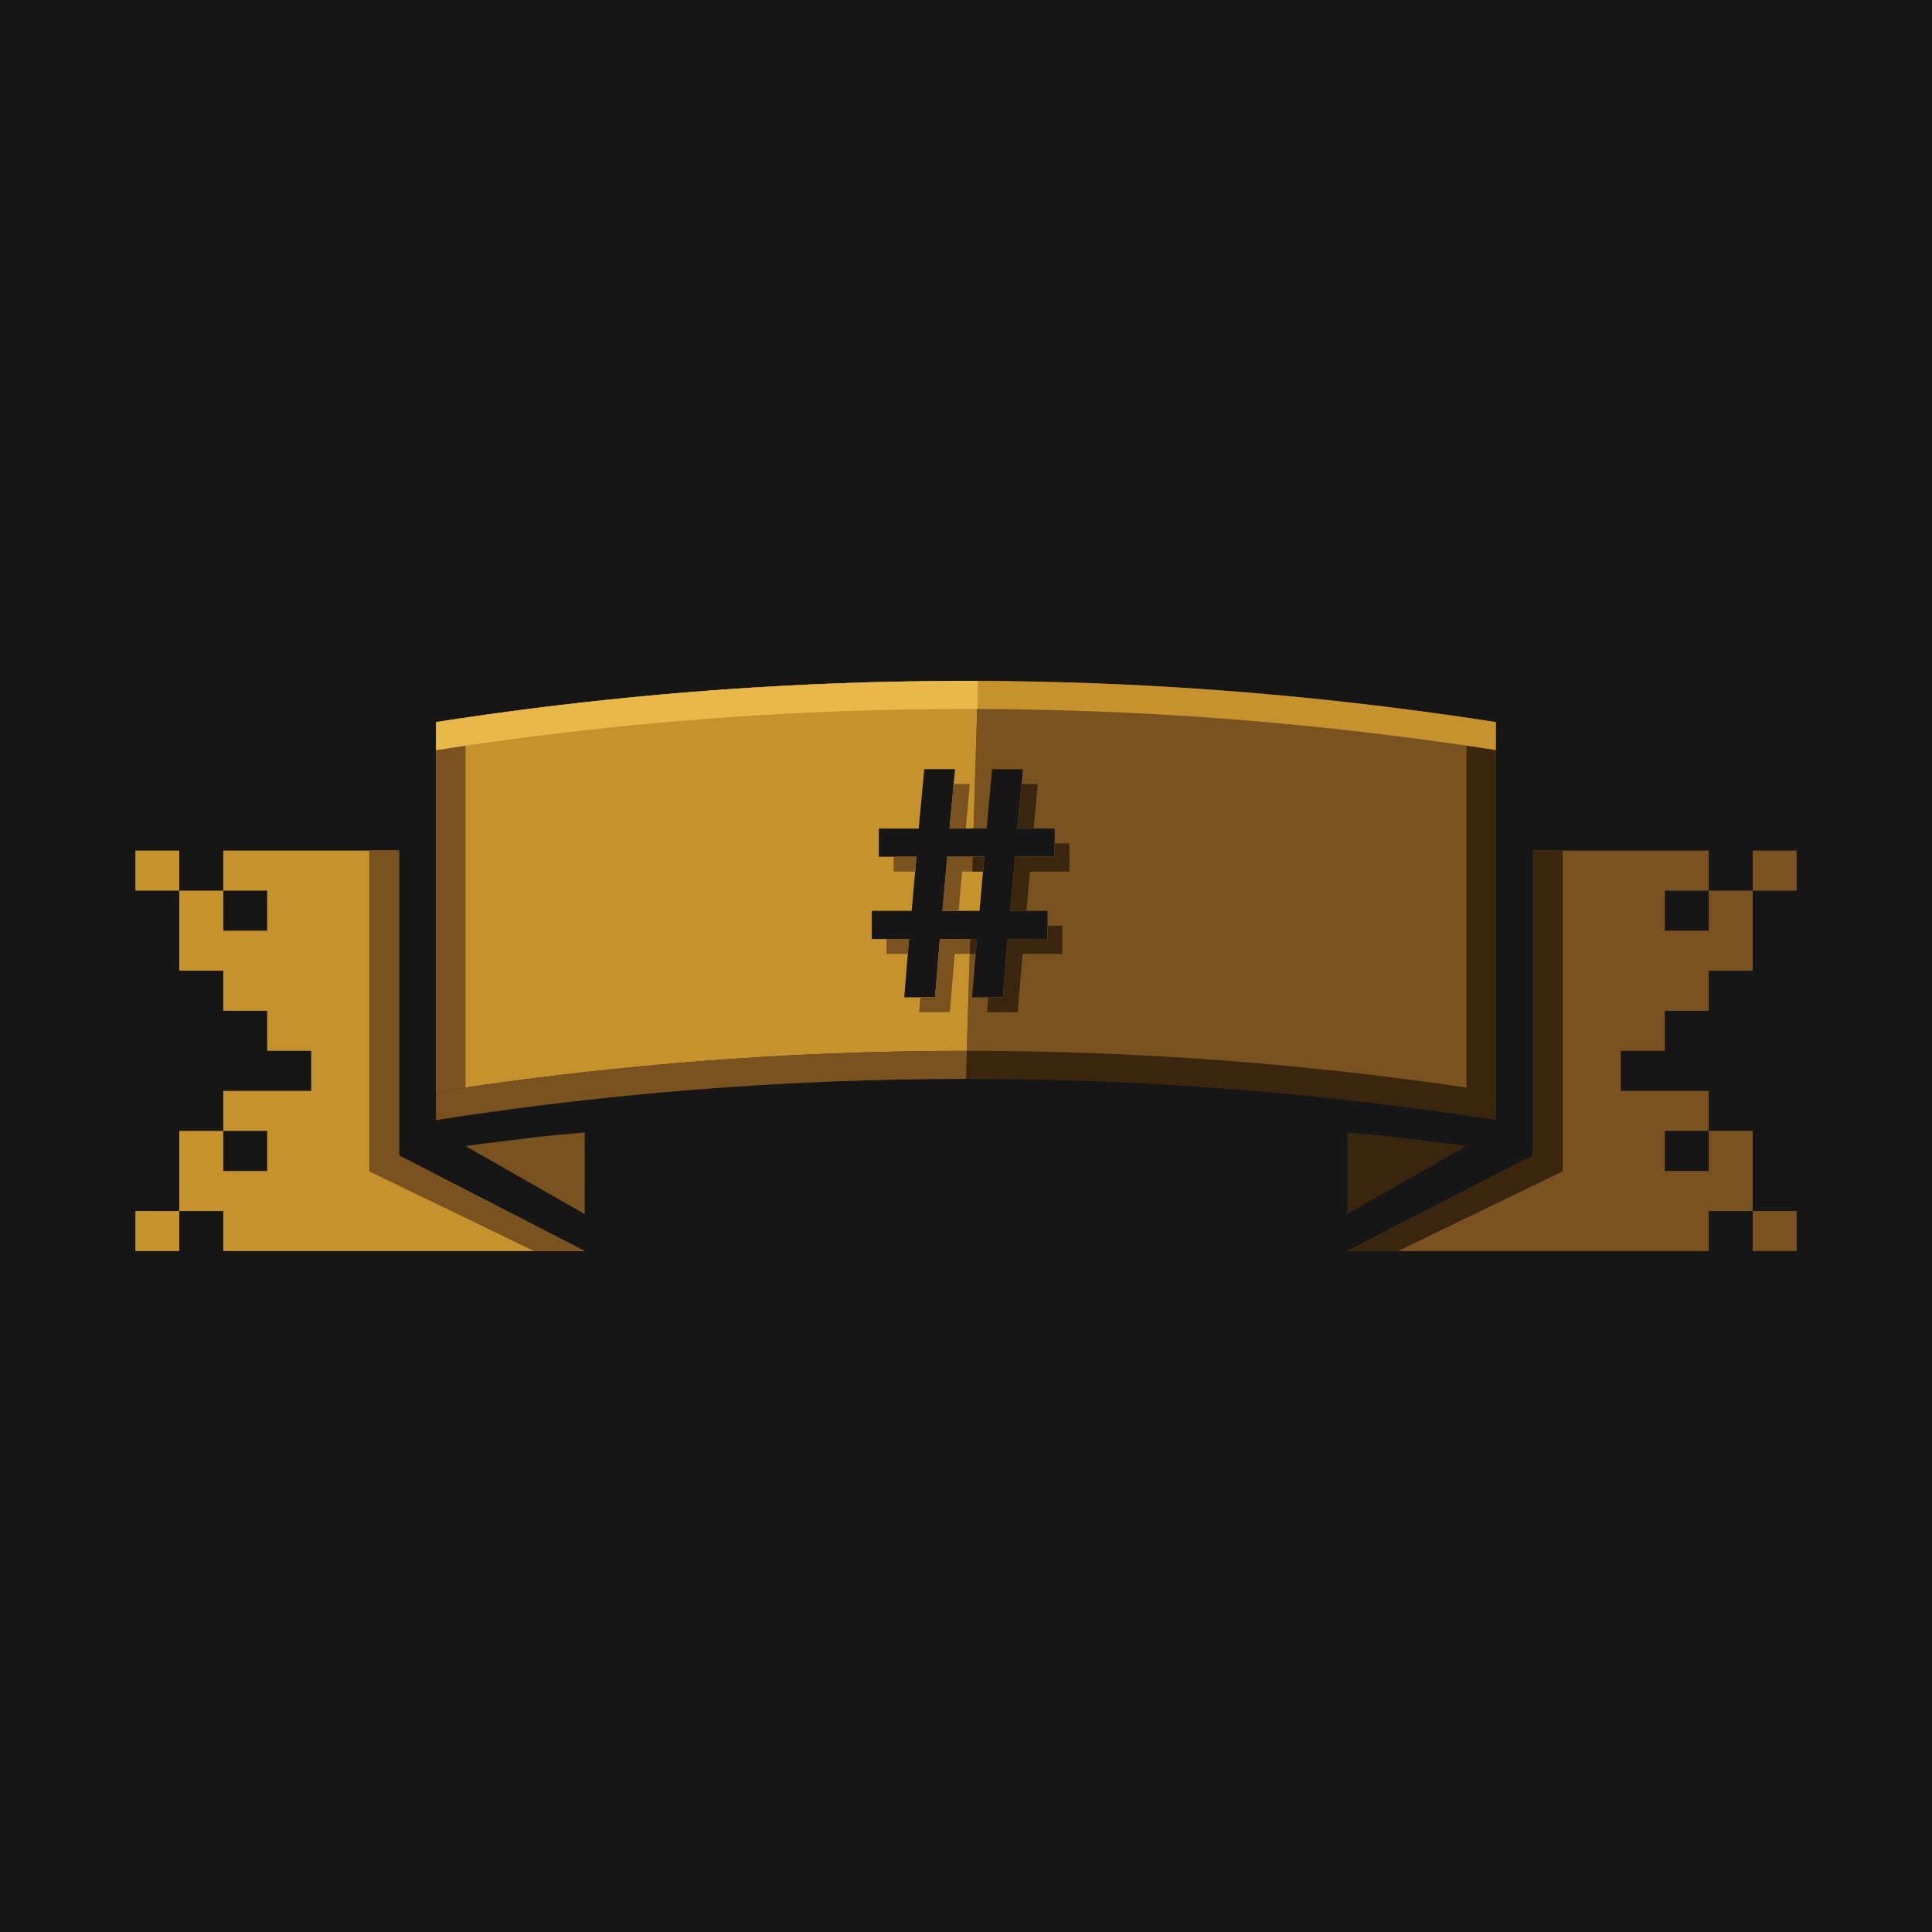
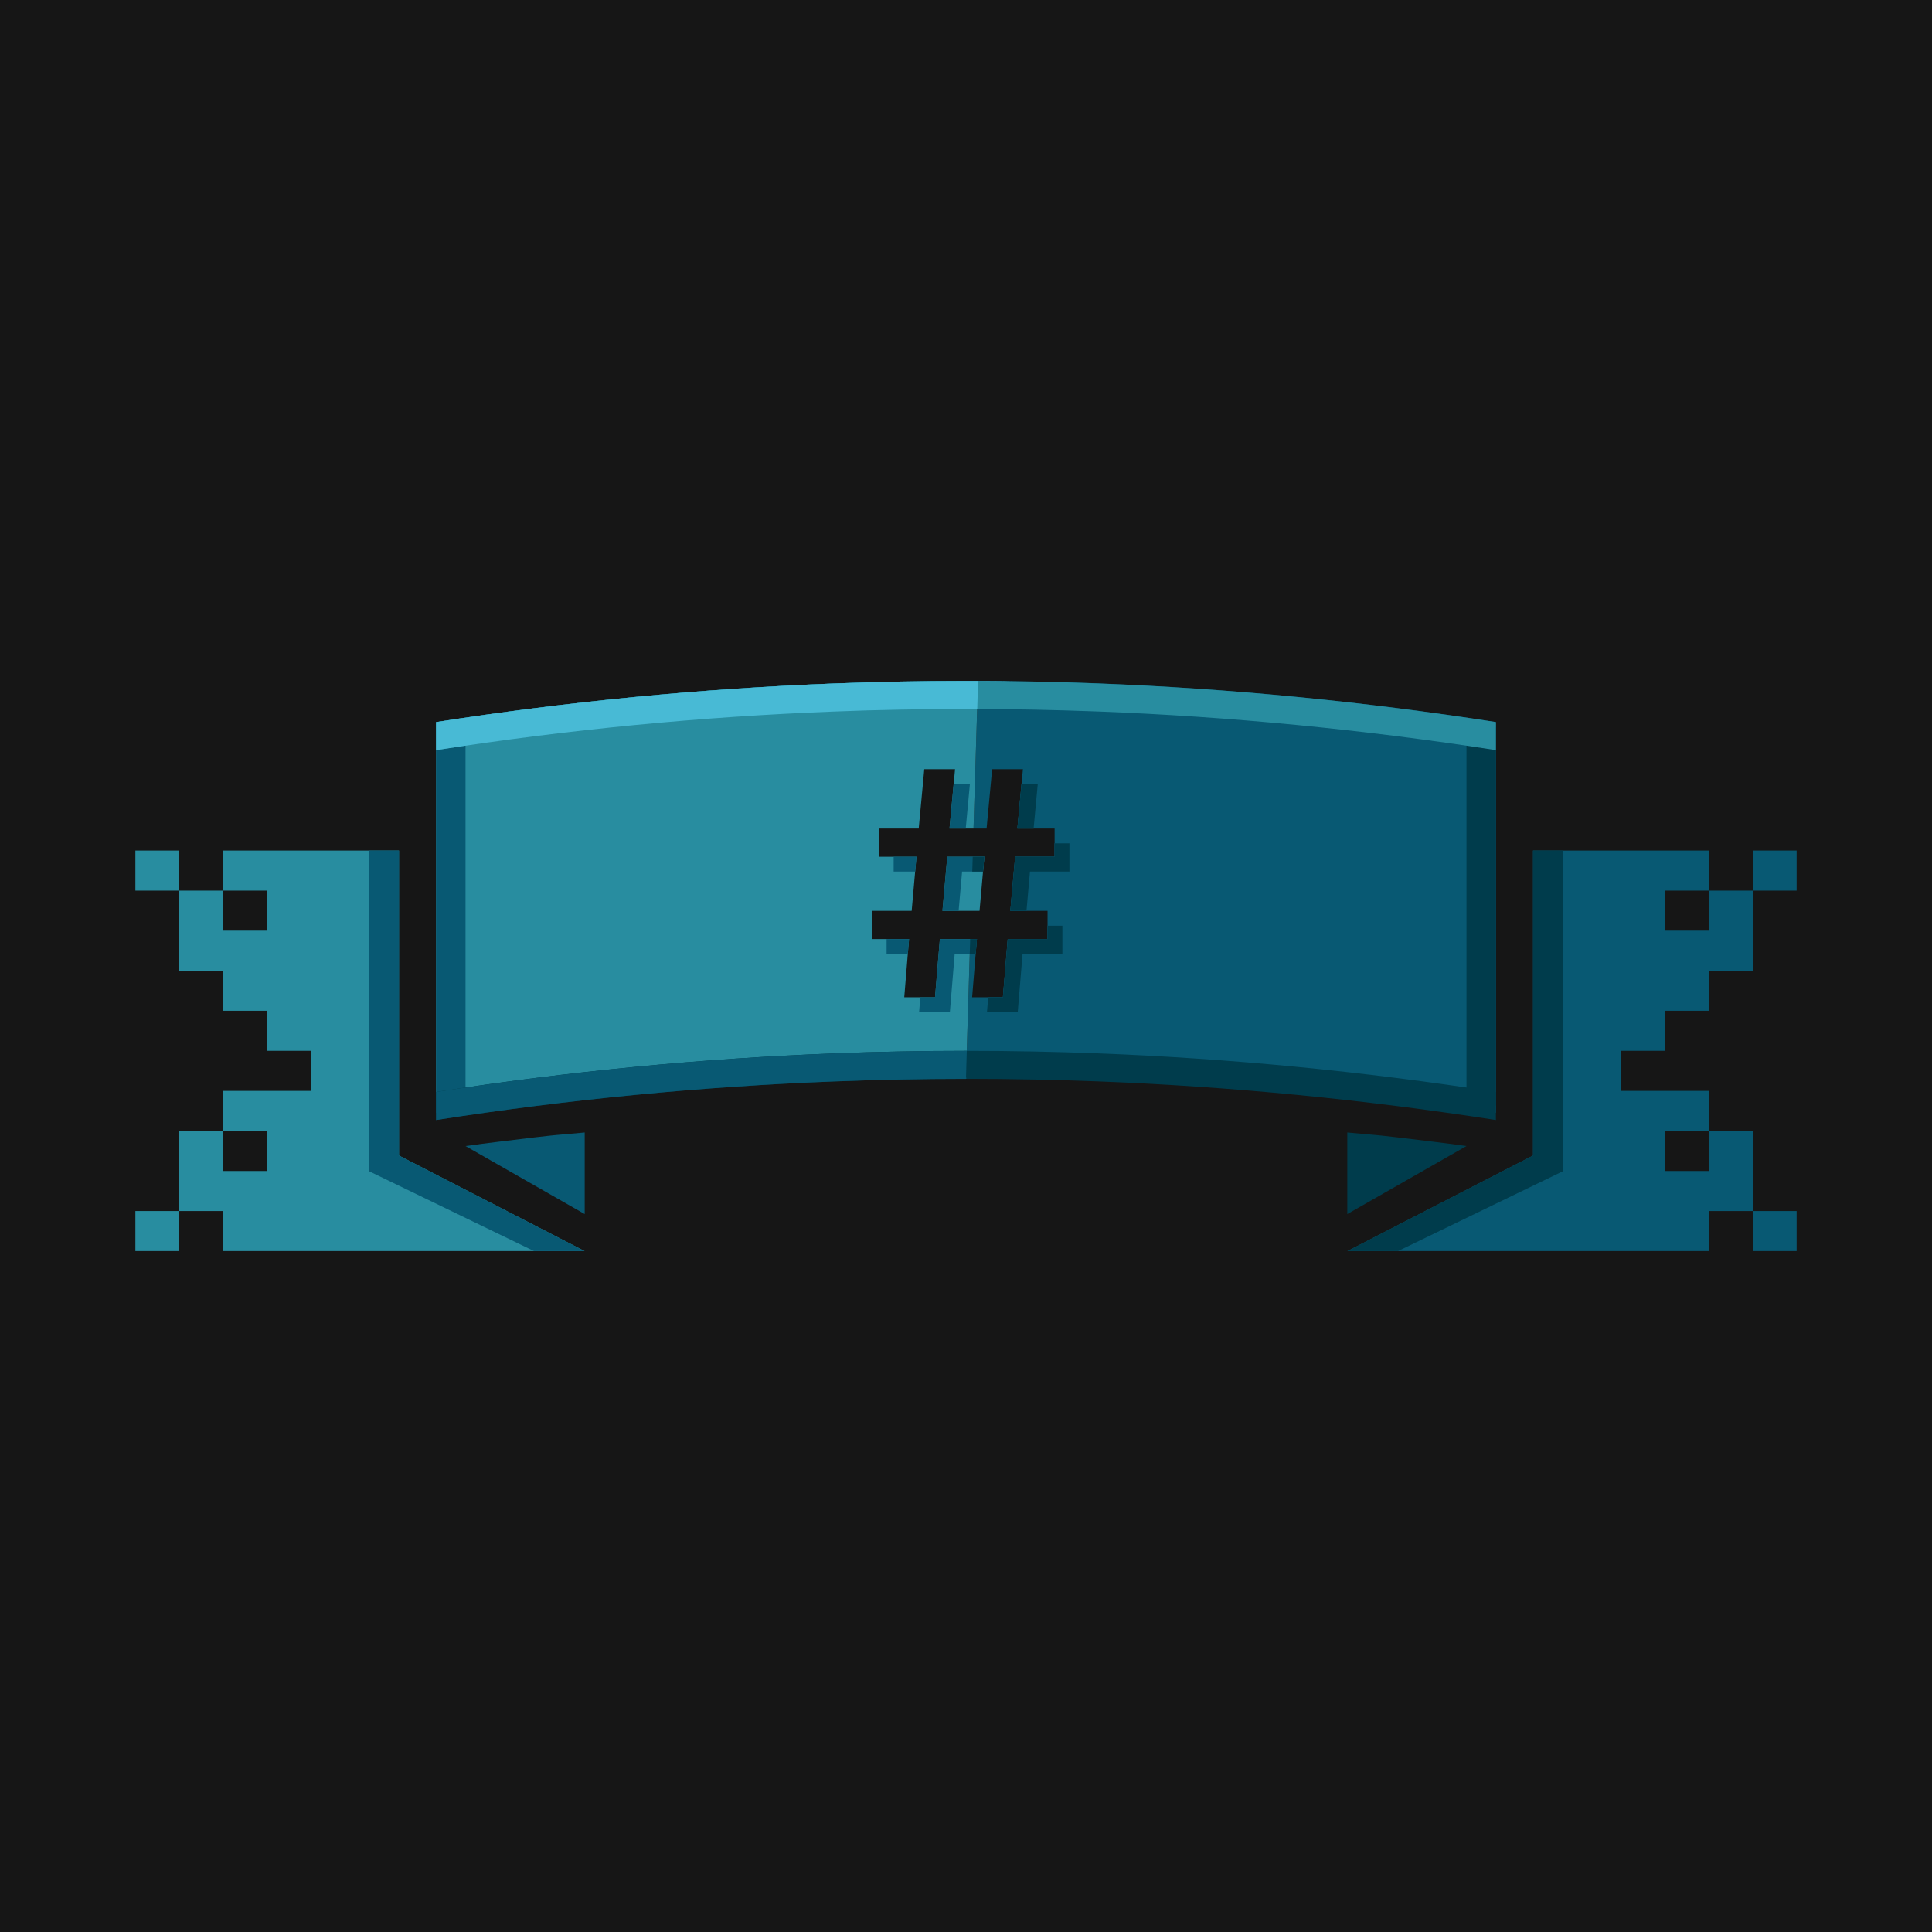
<svg xmlns="http://www.w3.org/2000/svg" width="1024" height="1024" viewBox="0 0 1024 1024">
  <rect width="1024" height="1024" fill="#161616" />
  <svg x="71.7" y="360.9" width="880.6" height="302.2" viewBox="0 0 223.97 76.87">
    <defs>
      <style>
      .cls-1 {
-         fill: #e8b94a;
+         fill: #288da0;
      }

      .cls-2 {
-         fill: #7a5220;
+         fill: #085973;
      }

      .cls-3 {
-         fill: #3a260f;
+         fill: #48bad5;
      }

      .cls-4 {
-         fill: #c6922e;
+         fill: #288da0;
+       }
+ 
+       .cls-5 {
+         fill: #003c4c;
+       }
+ 
+       .cls-6 {
+         fill: #085973;
+       }
+ 
+       .cls-7 {
+         fill: #003c4c;
      }
    </style>
    </defs>
-     <g id="reserve">
-       <g>
-         <path class="cls-3" d="M168.21,61.32l1.93.22c.31.04.61.07.92.11,1.26.15,2.53.3,3.8.46,2.16.27,2.45.3,4.6.6l-16.07,9.17v-11c.83.09,3.98.34,4.81.44Z" />
-         <path class="cls-2" d="M206.2,49.87v-5.4h5.92v-5.4h5.93v-10.8h-5.93v5.4h-5.92v-5.4h5.92v-5.4h-23.69v41.12l-25.03,12.88h48.72v-5.4h5.93v-10.8h-5.93v5.4h-5.92v-5.4h5.92v-5.4h-11.85v-5.4h5.93ZM218.05,71.47v5.4h5.92v-5.4h-5.92ZM218.05,22.87v5.4h5.92v-5.4h-5.92Z" />
-         <path class="cls-2" d="M55.76,61.32l-1.93.22c-.31.04-.61.07-.92.11-1.26.15-2.53.3-3.8.46-2.16.27-2.45.3-4.6.6l16.07,9.17v-11c-.83.09-3.98.34-4.81.44Z" />
-         <path class="cls-4" d="M35.54,63.99V22.87H11.85v5.4h5.92v5.4h-5.92v-5.4h-5.93v10.8h5.93v5.4h5.92v5.4h5.93v5.4h-11.85v5.4h5.92v5.4h-5.92v-5.4h-5.93v10.8h5.93v5.4h48.72l-25.03-12.88ZM0,71.47v5.4h5.92v-5.4H0ZM0,22.87v5.4h5.92v-5.4H0Z" />
-         <polygon class="cls-2" points="35.54 63.99 35.54 22.87 31.54 22.87 31.54 66.12 53.75 76.87 60.57 76.87 35.54 63.99" />
-         <polygon class="cls-3" points="188.43 63.99 188.43 22.87 192.43 22.87 192.43 66.12 170.22 76.87 163.4 76.87 188.43 63.99" />
-         <polygon class="cls-4" points="114.46 23.7 114.28 25.7 113.81 31 108.81 31 109.46 23.7 114.46 23.7" />
-         <path class="cls-2" d="M183.43,5.55v52.67c-1.22-.16-2.45-.31-3.67-.46-.1-.02-.2-.03-.3-.04-22.71-2.81-45.21-4.31-67.47-4.38-.59-.01-1.19-.01-1.78-.01h1.78l.1-3.46.4-13.07.06-2h.91l-.17,2-.48,5.85h4.15l.65-7.85h5.37v-3.8h-5.02l.65-7.3h5.32v-3.8h-5.02l.56-6,.19-2h-4.15l-.75,8h-1.76l.49-16.11.12-3.77c-.53-.01-1.05-.02-1.58-.02.61,0,1.21,0,1.82,0,.6,0,1.2,0,1.81.01.59,0,1.19.01,1.78.02.29,0,.59.01.89.01.91.01,1.82.02,2.73.04,2.89.06,5.78.14,8.68.25,17.9.69,35.79,2.43,53.69,5.21Z" />
-         <path class="cls-4" d="M113.61.02l-.12,3.77-.49,16.11h-3.24l.56-6,.19-2h-4.15l-.75,8h-5.38v3.8h5.08l-.18,2-.47,5.3h-5.38v3.8h5.03l-.17,2-.48,5.85h4.15l.65-7.85h4.09l-.06,2-.4,13.07-.1,3.46h-1.78c-1.48,0-2.97.01-4.45.02-2.88.02-5.76.07-8.63.15-4.5.11-8.99.28-13.46.52-2.75.14-5.49.31-8.22.5-4.07.28-8.14.61-12.19,1-1.67.15-3.34.32-5,.49-.15.02-.3.04-.45.05-1.52.17-3.03.33-4.55.51-2.92.34-5.84.7-8.75,1.09-1.32.18-2.65.37-3.97.56V5.55C58.42,2.77,76.29,1.04,94.16.35c2.98-.12,5.95-.21,8.93-.26,2.97-.06,5.95-.09,8.93-.09h.01c.53,0,1.05,0,1.58.02Z" />
-         <path class="cls-2" d="M108.46,34.8l-.65,7.85h-1.98l-.17,2h4.15l.65-7.85h2.83l.17-2h-5ZM109.46,23.7l-.65,7.3h2.18l.47-5.3h2.82l.18-2h-5ZM119.47,13.9l-.56,6h2.19l.56-6h-2.19ZM122.98,33v1.8h-5.37l-.65,7.85h-1.98l-.17,2h4.15l.65-7.85h5.37v-3.8h-2ZM123.93,21.9v1.8h-5.32l-.65,7.3h2.18l.47-5.3h5.32v-3.8h-2ZM110.32,13.9l-.56,6h2.19l.56-6h-2.19ZM102.23,23.7v2h2.9l.18-2h-3.08ZM101.28,34.8v2h2.86l.17-2h-3.03Z" />
-         <path class="cls-3" d="M112.55,34.8l-.06,2h.8l.17-2h-.91ZM112.89,23.7l-.06,2h1.45l.18-2h-1.57ZM119.47,13.9l-.56,6h2.19l.56-6h-2.19ZM122.98,33v1.8h-5.37l-.65,7.85h-1.98l-.17,2h4.15l.65-7.85h5.37v-3.8h-2ZM123.93,21.9v1.8h-5.32l-.65,7.3h2.18l.47-5.3h5.32v-3.8h-2Z" />
-         <path class="cls-2" d="M44.51,5.55C62.39,2.77,80.26,1.04,98.13.35c2.98-.12,5.95-.21,8.93-.26,2.18-.04,4.37-.05,6.55-.07h0c-.53-.01-1.05-.02-1.58-.02h-.01c-2.98,0-5.96.03-8.93.09-2.98.05-5.95.14-8.93.26-17.87.69-35.74,2.42-53.62,5.2v52.67c1.32-.19,2.64-.36,3.97-.54V5.55Z" />
-         <path class="cls-3" d="M183.43,6.26l-3.97-1.12v52.67c1.32-.19,2.64-.36,3.97-.54V6.26Z" />
-         <path class="cls-4" d="M129.74.34c-2.9-.11-5.79-.19-8.68-.25-3.01-.06-6.02-.09-9.03-.09h-.01c-2.98,0-5.96.03-8.93.09-2.98.05-5.95.14-8.93.26-17.87.69-35.74,2.42-53.62,5.2v3.78c17.88-2.78,35.75-4.51,53.62-5.2,2.98-.12,5.95-.21,8.93-.26,2.97-.06,5.95-.09,8.93-.09h.01c3.01,0,6.02.03,9.03.09,2.89.06,5.78.14,8.68.25,17.9.69,35.79,2.43,53.69,5.21v-3.78c-17.9-2.78-35.79-4.52-53.69-5.21Z" />
-         <path class="cls-3" d="M129.74,50.21c-2.9-.11-5.79-.19-8.68-.25-3.01-.06-6.02-.09-9.03-.09h-.01c-2.98,0-5.96.03-8.93.09-2.98.05-5.95.14-8.93.26-17.87.69-35.74,2.42-53.62,5.2v3.78c17.88-2.78,35.75-4.51,53.62-5.2,2.98-.12,5.95-.21,8.93-.26,2.97-.06,5.95-.09,8.93-.09h.01c3.01,0,6.02.03,9.03.09,2.89.06,5.78.14,8.68.25,17.9.69,35.79,2.43,53.69,5.21v-3.78c-17.9-2.78-35.79-4.52-53.69-5.21Z" />
-         <path class="cls-1" d="M118.33.05c-2.41-.02-4.72-.03-4.72-.03l-.11,3.77c-.49-.01-.98-.01-1.47-.01h-.01c-2.98,0-5.96.03-8.93.09-2.98.05-5.95.14-8.93.26-17.87.69-35.74,2.42-53.62,5.2v-3.78C58.42,2.77,76.29,1.04,94.16.35c2.98-.12,5.95-.21,8.93-.26,2.97-.06,5.95-.09,8.93-.09h.01c2.1,0,4.2,0,6.3.05Z" />
-         <path class="cls-2" d="M111.99,53.33l.04.32h-.01c-2.98,0-5.96.03-8.93.09-2.98.05-5.95.14-8.93.26-17.87.69-35.74,2.42-53.62,5.2v-3.78c17.88-2.78,35.75-4.51,53.62-5.2,2.98-.12,5.95-.21,8.93-.26,2.97-.06,5.95-.09,8.93-.09h.07l-.1,3.46Z" />
-       </g>
+     <g id="trickwork">
+       <path class="cls-5" d="M168.21,61.32l1.93.22c.31.04.61.07.92.11,1.26.15,2.53.3,3.8.46,2.16.27,2.45.3,4.6.6l-16.07,9.17v-11c.83.09,3.98.34,4.81.44Z" />
+       <path class="cls-2" d="M206.2,49.87v-5.4h5.92v-5.4h5.93v-10.8h-5.93v5.4h-5.92v-5.4h5.92v-5.4h-23.69v41.12l-25.03,12.88h48.72v-5.4h5.93v-10.8h-5.93v5.4h-5.92v-5.4h5.92v-5.4h-11.85v-5.4h5.93ZM218.05,71.47v5.4h5.92v-5.4h-5.92ZM218.05,22.87v5.4h5.92v-5.4h-5.92Z" />
+       <path class="cls-2" d="M55.76,61.32l-1.93.22c-.31.04-.61.07-.92.11-1.26.15-2.53.3-3.8.46-2.16.27-2.45.3-4.6.6l16.07,9.17v-11c-.83.09-3.98.34-4.81.44Z" />
+       <path class="cls-1" d="M35.54,63.99V22.87H11.85v5.4h5.92v5.4h-5.92v-5.4h-5.93v10.8h5.93v5.4h5.92v5.4h5.93v5.4h-11.85v5.4h5.92v5.4h-5.92v-5.4h-5.93v10.8h5.93v5.4h48.72l-25.03-12.88ZM0,71.47v5.4h5.92v-5.4H0ZM0,22.87v5.4h5.92v-5.4H0Z" />
+       <polygon class="cls-2" points="35.54 63.99 35.54 22.87 31.54 22.87 31.54 66.12 53.75 76.87 60.57 76.87 35.54 63.99" />
+       <polygon class="cls-5" points="188.43 63.99 188.43 22.87 192.43 22.87 192.43 66.12 170.22 76.87 163.4 76.87 188.43 63.99" />
+       <polygon class="cls-4" points="114.46 23.7 114.28 25.7 113.81 31 108.81 31 109.46 23.7 114.46 23.7" />
+       <path class="cls-2" d="M183.43,5.55v52.67c-1.22-.16-2.45-.31-3.67-.46-.1-.02-.2-.03-.3-.04-22.71-2.81-45.21-4.31-67.47-4.38-.59-.01-1.19-.01-1.78-.01h1.78l.1-3.46.4-13.07.06-2h.91l-.17,2-.48,5.85h4.15l.65-7.85h5.37v-3.8h-5.02l.65-7.3h5.32v-3.8h-5.02l.56-6,.19-2h-4.15l-.75,8h-1.76l.49-16.11.12-3.77c-.53-.01-1.05-.02-1.58-.02.61,0,1.21,0,1.82,0,.6,0,1.2,0,1.81.01.59,0,1.19.01,1.78.02.29,0,.59.01.89.01.91.01,1.82.02,2.73.04,2.89.06,5.78.14,8.68.25,17.9.69,35.79,2.43,53.69,5.21Z" />
+       <path class="cls-1" d="M113.61.02l-.12,3.77-.49,16.11h-3.24l.56-6,.19-2h-4.15l-.75,8h-5.38v3.8h5.08l-.18,2-.47,5.3h-5.38v3.8h5.03l-.17,2-.48,5.85h4.15l.65-7.85h4.09l-.06,2-.4,13.07-.1,3.46h-1.78c-1.48,0-2.97.01-4.45.02-2.88.02-5.76.07-8.63.15-4.5.11-8.99.28-13.46.52-2.75.14-5.49.31-8.22.5-4.07.28-8.14.61-12.19,1-1.67.15-3.34.32-5,.49-.15.02-.3.04-.45.05-1.52.17-3.03.33-4.55.51-2.92.34-5.84.7-8.75,1.09-1.32.18-2.65.37-3.97.56V5.55C58.42,2.77,76.29,1.04,94.16.35c2.98-.12,5.95-.21,8.93-.26,2.97-.06,5.95-.09,8.93-.09h.01c.53,0,1.05,0,1.58.02Z" />
+       <path class="cls-6" d="M108.46,34.8l-.65,7.85h-1.98l-.17,2h4.15l.65-7.85h2.83l.17-2h-5ZM109.46,23.7l-.65,7.3h2.18l.47-5.3h2.82l.18-2h-5ZM119.47,13.9l-.56,6h2.19l.56-6h-2.19ZM122.98,33v1.8h-5.37l-.65,7.85h-1.98l-.17,2h4.15l.65-7.85h5.37v-3.8h-2ZM123.93,21.9v1.8h-5.32l-.65,7.3h2.18l.47-5.3h5.32v-3.8h-2ZM110.32,13.9l-.56,6h2.19l.56-6h-2.19ZM102.23,23.7v2h2.9l.18-2h-3.08ZM101.28,34.8v2h2.86l.17-2h-3.03Z" />
+       <path class="cls-7" d="M112.55,34.8l-.06,2h.8l.17-2h-.91ZM112.89,23.7l-.06,2h1.45l.18-2h-1.57ZM119.47,13.9l-.56,6h2.19l.56-6h-2.19ZM122.98,33v1.8h-5.37l-.65,7.85h-1.98l-.17,2h4.15l.65-7.85h5.37v-3.8h-2ZM123.93,21.9v1.8h-5.32l-.65,7.3h2.18l.47-5.3h5.32v-3.8h-2Z" />
+       <path class="cls-2" d="M44.51,5.55C62.39,2.77,80.26,1.04,98.13.35c2.98-.12,5.95-.21,8.93-.26,2.18-.04,4.37-.05,6.55-.07h0c-.53-.01-1.05-.02-1.58-.02h-.01c-2.98,0-5.96.03-8.93.09-2.98.05-5.95.14-8.93.26-17.87.69-35.74,2.42-53.62,5.2v52.67c1.32-.19,2.64-.36,3.97-.54V5.55Z" />
+       <path class="cls-7" d="M183.43,6.26l-3.97-1.12v52.67c1.32-.19,2.64-.36,3.97-.54V6.26Z" />
+       <path class="cls-1" d="M129.74.34c-2.9-.11-5.79-.19-8.68-.25-3.01-.06-6.02-.09-9.03-.09h-.01c-2.98,0-5.96.03-8.93.09-2.98.05-5.95.14-8.93.26-17.87.69-35.74,2.42-53.62,5.2v3.78c17.88-2.78,35.75-4.51,53.62-5.2,2.98-.12,5.95-.21,8.93-.26,2.97-.06,5.95-.09,8.93-.09h.01c3.01,0,6.02.03,9.03.09,2.89.06,5.78.14,8.68.25,17.9.69,35.79,2.43,53.69,5.21v-3.78c-17.9-2.78-35.79-4.52-53.69-5.21Z" />
+       <path class="cls-5" d="M129.74,50.21c-2.9-.11-5.79-.19-8.68-.25-3.01-.06-6.02-.09-9.03-.09h-.01c-2.98,0-5.96.03-8.93.09-2.98.05-5.95.14-8.93.26-17.87.69-35.74,2.42-53.62,5.2v3.78c17.88-2.78,35.75-4.51,53.62-5.2,2.98-.12,5.95-.21,8.93-.26,2.97-.06,5.95-.09,8.93-.09h.01c3.01,0,6.02.03,9.03.09,2.89.06,5.78.14,8.68.25,17.9.69,35.79,2.43,53.69,5.21v-3.78c-17.9-2.78-35.79-4.52-53.69-5.21Z" />
+       <path class="cls-3" d="M118.33.05c-2.41-.02-4.72-.03-4.72-.03l-.11,3.77c-.49-.01-.98-.01-1.47-.01h-.01c-2.98,0-5.96.03-8.93.09-2.98.05-5.95.14-8.93.26-17.87.69-35.74,2.42-53.62,5.2v-3.78C58.42,2.77,76.29,1.04,94.16.35c2.98-.12,5.95-.21,8.93-.26,2.97-.06,5.95-.09,8.93-.09h.01c2.1,0,4.2,0,6.3.05Z" />
+       <path class="cls-2" d="M111.99,53.33l.04.32h-.01c-2.98,0-5.96.03-8.93.09-2.98.05-5.95.14-8.93.26-17.87.69-35.74,2.42-53.62,5.2v-3.78c17.88-2.78,35.75-4.51,53.62-5.2,2.98-.12,5.95-.21,8.93-.26,2.97-.06,5.95-.09,8.93-.09h.07l-.1,3.46Z" />
    </g>
  </svg>
</svg>
